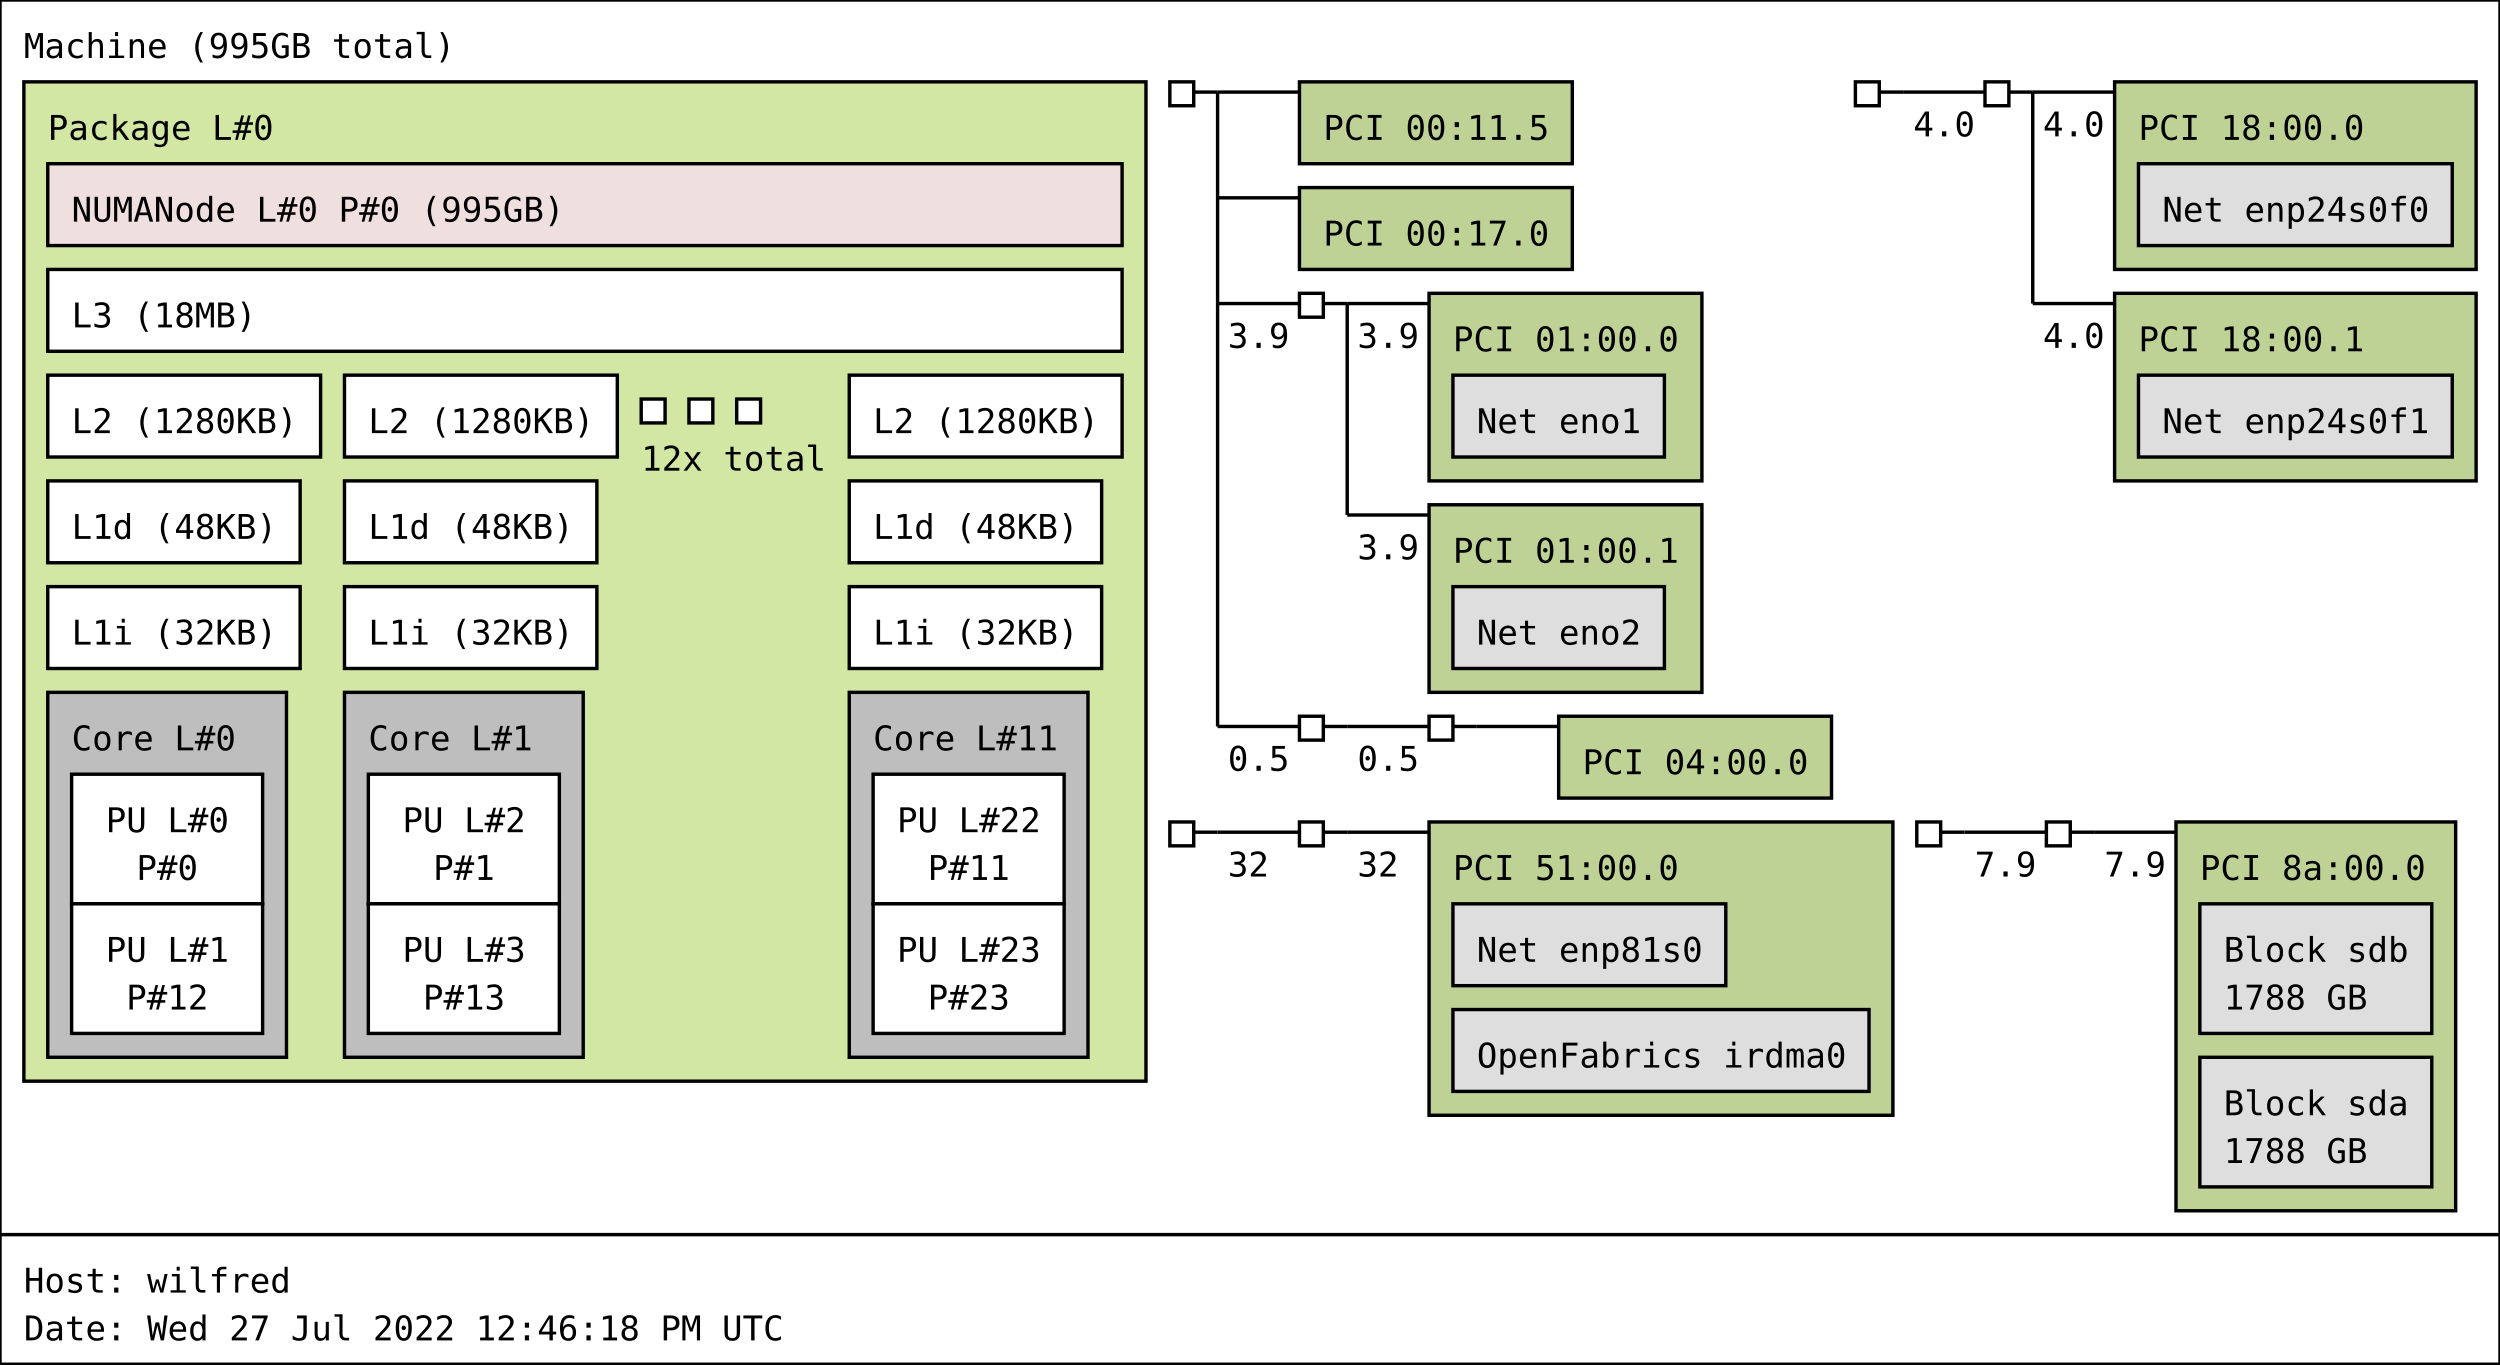
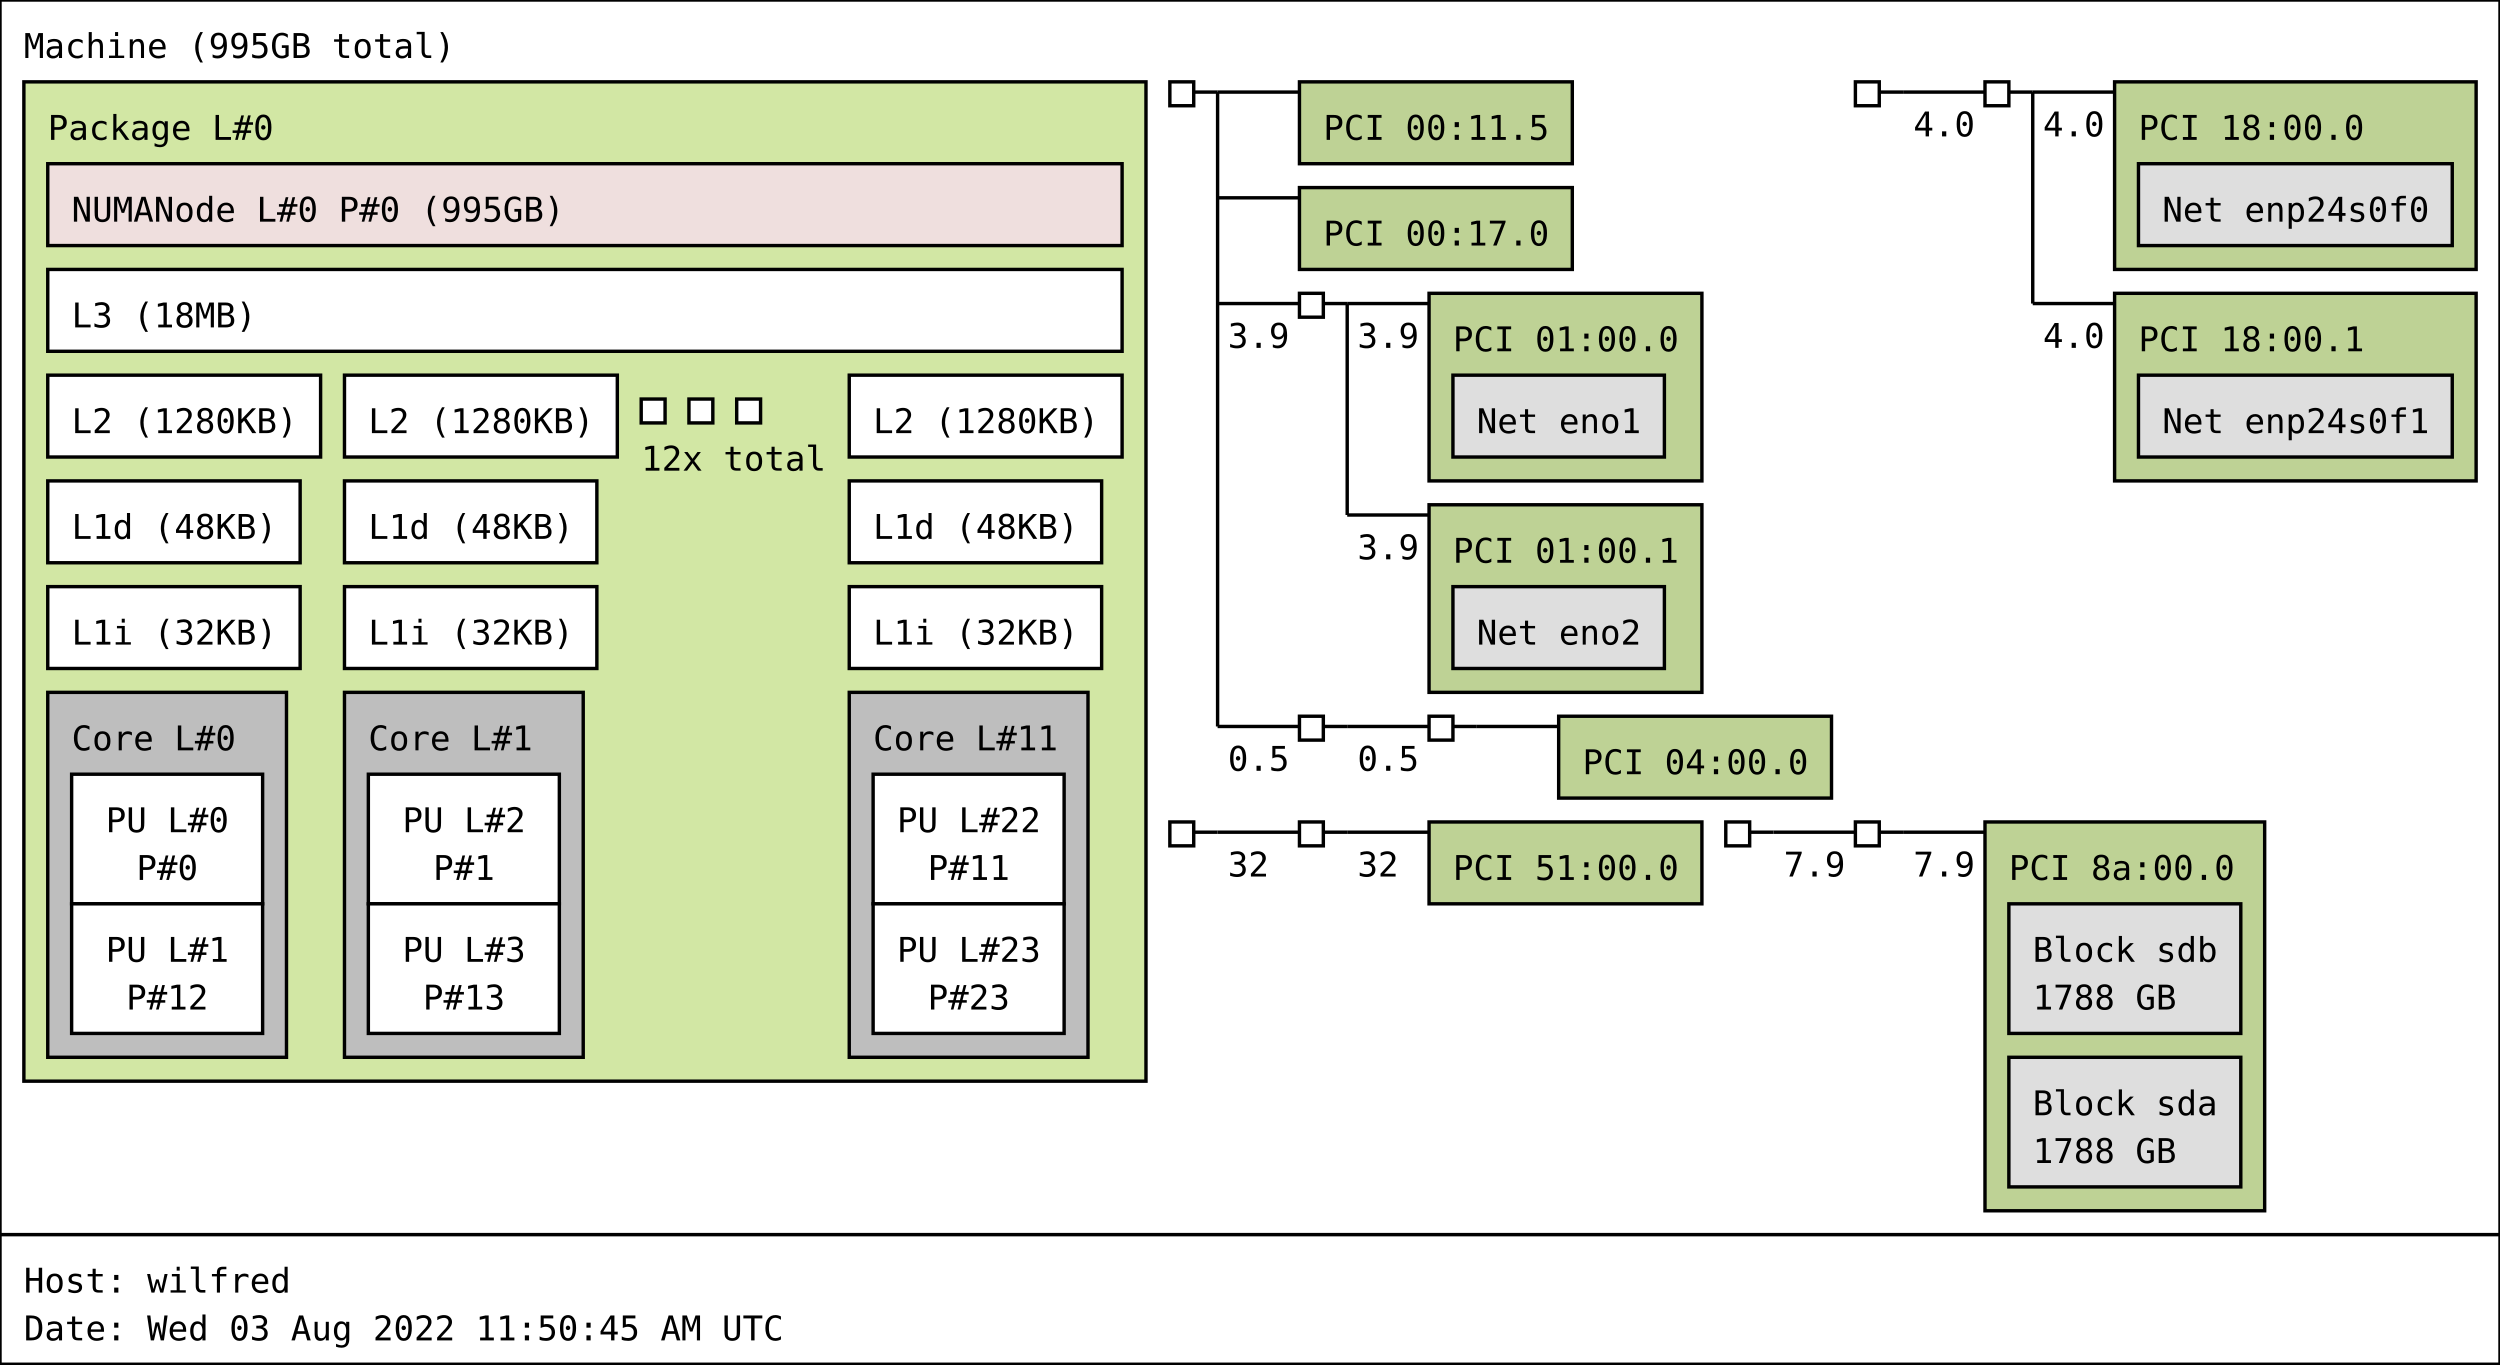
<svg xmlns="http://www.w3.org/2000/svg" width="733px" height="400px" viewBox="0 0 733px 400px" version="1.1">
  <rect id="Machine_0_rect" class="Machine" x="0" y="0" width="733" height="362" fill="rgb(255,255,255)" stroke="rgb(0,0,0)" stroke-width="1" />
  <text id="Machine_0_text" class="Machine" font-family="Monospace" x="7" y="17" fill="rgb(0,0,0)" font-size="10px">Machine (995GB total)</text>
  <rect id="Package_0_rect" class="Package" x="7" y="24" width="329" height="293" fill="rgb(210,231,164)" stroke="rgb(0,0,0)" stroke-width="1" />
  <text id="Package_0_text" class="Package" font-family="Monospace" x="14" y="41" fill="rgb(0,0,0)" font-size="10px">Package L#0</text>
  <rect id="L3_0_rect" class="L3" x="14" y="79" width="315" height="24" fill="rgb(255,255,255)" stroke="rgb(0,0,0)" stroke-width="1" />
  <text id="L3_0_text" class="L3" font-family="Monospace" x="21" y="96" fill="rgb(0,0,0)" font-size="10px">L3 (18MB)</text>
  <rect id="L2_0_rect" class="L2" x="14" y="110" width="80" height="24" fill="rgb(255,255,255)" stroke="rgb(0,0,0)" stroke-width="1" />
  <text id="L2_0_text" class="L2" font-family="Monospace" x="21" y="127" fill="rgb(0,0,0)" font-size="10px">L2 (1280KB)</text>
  <rect id="L1d_0_rect" class="L1d" x="14" y="141" width="74" height="24" fill="rgb(255,255,255)" stroke="rgb(0,0,0)" stroke-width="1" />
  <text id="L1d_0_text" class="L1d" font-family="Monospace" x="21" y="158" fill="rgb(0,0,0)" font-size="10px">L1d (48KB)</text>
  <rect id="L1i_0_rect" class="L1i" x="14" y="172" width="74" height="24" fill="rgb(255,255,255)" stroke="rgb(0,0,0)" stroke-width="1" />
  <text id="L1i_0_text" class="L1i" font-family="Monospace" x="21" y="189" fill="rgb(0,0,0)" font-size="10px">L1i (32KB)</text>
  <rect id="Core_0_rect" class="Core" x="14" y="203" width="70" height="107" fill="rgb(190,190,190)" stroke="rgb(0,0,0)" stroke-width="1" />
  <text id="Core_0_text" class="Core" font-family="Monospace" x="21" y="220" fill="rgb(0,0,0)" font-size="10px">Core L#0</text>
  <rect id="PU_0_rect" class="PU" x="21" y="227" width="56" height="38" fill="rgb(255,255,255)" stroke="rgb(0,0,0)" stroke-width="1" />
  <text id="PU_0_text" class="PU" font-family="Monospace" x="31" y="244" fill="rgb(0,0,0)" font-size="10px">PU L#0</text>
  <text id="PU_0_text_1" class="PU" font-family="Monospace" x="40" y="258" fill="rgb(0,0,0)" font-size="10px">P#0</text>
  <rect id="PU_1_rect" class="PU" x="21" y="265" width="56" height="38" fill="rgb(255,255,255)" stroke="rgb(0,0,0)" stroke-width="1" />
  <text id="PU_1_text" class="PU" font-family="Monospace" x="31" y="282" fill="rgb(0,0,0)" font-size="10px">PU L#1</text>
  <text id="PU_1_text_1" class="PU" font-family="Monospace" x="37" y="296" fill="rgb(0,0,0)" font-size="10px">P#12</text>
  <rect id="L2_1_rect" class="L2" x="101" y="110" width="80" height="24" fill="rgb(255,255,255)" stroke="rgb(0,0,0)" stroke-width="1" />
  <text id="L2_1_text" class="L2" font-family="Monospace" x="108" y="127" fill="rgb(0,0,0)" font-size="10px">L2 (1280KB)</text>
  <rect id="L1d_1_rect" class="L1d" x="101" y="141" width="74" height="24" fill="rgb(255,255,255)" stroke="rgb(0,0,0)" stroke-width="1" />
  <text id="L1d_1_text" class="L1d" font-family="Monospace" x="108" y="158" fill="rgb(0,0,0)" font-size="10px">L1d (48KB)</text>
  <rect id="L1i_1_rect" class="L1i" x="101" y="172" width="74" height="24" fill="rgb(255,255,255)" stroke="rgb(0,0,0)" stroke-width="1" />
  <text id="L1i_1_text" class="L1i" font-family="Monospace" x="108" y="189" fill="rgb(0,0,0)" font-size="10px">L1i (32KB)</text>
  <rect id="Core_1_rect" class="Core" x="101" y="203" width="70" height="107" fill="rgb(190,190,190)" stroke="rgb(0,0,0)" stroke-width="1" />
  <text id="Core_1_text" class="Core" font-family="Monospace" x="108" y="220" fill="rgb(0,0,0)" font-size="10px">Core L#1</text>
  <rect id="PU_2_rect" class="PU" x="108" y="227" width="56" height="38" fill="rgb(255,255,255)" stroke="rgb(0,0,0)" stroke-width="1" />
  <text id="PU_2_text" class="PU" font-family="Monospace" x="118" y="244" fill="rgb(0,0,0)" font-size="10px">PU L#2</text>
  <text id="PU_2_text_1" class="PU" font-family="Monospace" x="127" y="258" fill="rgb(0,0,0)" font-size="10px">P#1</text>
  <rect id="PU_3_rect" class="PU" x="108" y="265" width="56" height="38" fill="rgb(255,255,255)" stroke="rgb(0,0,0)" stroke-width="1" />
  <text id="PU_3_text" class="PU" font-family="Monospace" x="118" y="282" fill="rgb(0,0,0)" font-size="10px">PU L#3</text>
  <text id="PU_3_text_1" class="PU" font-family="Monospace" x="124" y="296" fill="rgb(0,0,0)" font-size="10px">P#13</text>
  <rect id="L2_2_rect" class="L2" x="188" y="117" width="7" height="7" fill="rgb(255,255,255)" stroke="rgb(0,0,0)" stroke-width="1" />
  <rect id="L2_2_rect" class="L2" x="202" y="117" width="7" height="7" fill="rgb(255,255,255)" stroke="rgb(0,0,0)" stroke-width="1" />
  <rect id="L2_2_rect" class="L2" x="216" y="117" width="7" height="7" fill="rgb(255,255,255)" stroke="rgb(0,0,0)" stroke-width="1" />
  <text id="L2_2_text" class="L2" font-family="Monospace" x="188" y="138" fill="rgb(0,0,0)" font-size="10px">12x total</text>
  <rect id="L2_11_rect" class="L2" x="249" y="110" width="80" height="24" fill="rgb(255,255,255)" stroke="rgb(0,0,0)" stroke-width="1" />
  <text id="L2_11_text" class="L2" font-family="Monospace" x="256" y="127" fill="rgb(0,0,0)" font-size="10px">L2 (1280KB)</text>
  <rect id="L1d_11_rect" class="L1d" x="249" y="141" width="74" height="24" fill="rgb(255,255,255)" stroke="rgb(0,0,0)" stroke-width="1" />
  <text id="L1d_11_text" class="L1d" font-family="Monospace" x="256" y="158" fill="rgb(0,0,0)" font-size="10px">L1d (48KB)</text>
  <rect id="L1i_11_rect" class="L1i" x="249" y="172" width="74" height="24" fill="rgb(255,255,255)" stroke="rgb(0,0,0)" stroke-width="1" />
  <text id="L1i_11_text" class="L1i" font-family="Monospace" x="256" y="189" fill="rgb(0,0,0)" font-size="10px">L1i (32KB)</text>
  <rect id="Core_11_rect" class="Core" x="249" y="203" width="70" height="107" fill="rgb(190,190,190)" stroke="rgb(0,0,0)" stroke-width="1" />
  <text id="Core_11_text" class="Core" font-family="Monospace" x="256" y="220" fill="rgb(0,0,0)" font-size="10px">Core L#11</text>
  <rect id="PU_22_rect" class="PU" x="256" y="227" width="56" height="38" fill="rgb(255,255,255)" stroke="rgb(0,0,0)" stroke-width="1" />
  <text id="PU_22_text" class="PU" font-family="Monospace" x="263" y="244" fill="rgb(0,0,0)" font-size="10px">PU L#22</text>
  <text id="PU_22_text_1" class="PU" font-family="Monospace" x="272" y="258" fill="rgb(0,0,0)" font-size="10px">P#11</text>
  <rect id="PU_23_rect" class="PU" x="256" y="265" width="56" height="38" fill="rgb(255,255,255)" stroke="rgb(0,0,0)" stroke-width="1" />
  <text id="PU_23_text" class="PU" font-family="Monospace" x="263" y="282" fill="rgb(0,0,0)" font-size="10px">PU L#23</text>
  <text id="PU_23_text_1" class="PU" font-family="Monospace" x="272" y="296" fill="rgb(0,0,0)" font-size="10px">P#23</text>
  <rect id="NUMANode_0_rect" class="NUMANode" x="14" y="48" width="315" height="24" fill="rgb(239,223,222)" stroke="rgb(0,0,0)" stroke-width="1" />
  <text id="NUMANode_0_text" class="NUMANode" font-family="Monospace" x="21" y="65" fill="rgb(0,0,0)" font-size="10px">NUMANode L#0 P#0 (995GB)</text>
  <rect id="HostBridge_0_rect" class="HostBridge" x="343" y="24" width="7" height="7" fill="rgb(255,255,255)" stroke="rgb(0,0,0)" stroke-width="1" />
  <line id="HostBridge_0_line" class="HostBridge" x1="350" y1="27" x2="357" y2="27" stroke="rgb(0,0,0)" stroke-width="1" />
  <line id="HostBridge_0_line_2" class="HostBridge" x1="357" y1="27" x2="381" y2="27" stroke="rgb(0,0,0)" stroke-width="1" />
  <line id="HostBridge_0_line_3" class="HostBridge" x1="357" y1="58" x2="381" y2="58" stroke="rgb(0,0,0)" stroke-width="1" />
  <line id="HostBridge_0_line_4" class="HostBridge" x1="357" y1="89" x2="381" y2="89" stroke="rgb(0,0,0)" stroke-width="1" />
  <text id="HostBridge_0_text_4" class="HostBridge" font-family="Monospace" x="360" y="102" fill="rgb(0,0,0)" font-size="10px">3.9</text>
  <line id="HostBridge_0_line_5" class="HostBridge" x1="357" y1="213" x2="381" y2="213" stroke="rgb(0,0,0)" stroke-width="1" />
  <text id="HostBridge_0_text_5" class="HostBridge" font-family="Monospace" x="360" y="226" fill="rgb(0,0,0)" font-size="10px">0.5</text>
  <line id="HostBridge_0_line_1" class="HostBridge" x1="357" y1="27" x2="357" y2="213" stroke="rgb(0,0,0)" stroke-width="1" />
  <rect id="PCI_0_rect" class="PCI" x="381" y="24" width="80" height="24" fill="rgb(190,210,149)" stroke="rgb(0,0,0)" stroke-width="1" />
  <text id="PCI_0_text" class="PCI" font-family="Monospace" x="388" y="41" fill="rgb(0,0,0)" font-size="10px">PCI 00:11.5</text>
  <rect id="PCI_1_rect" class="PCI" x="381" y="55" width="80" height="24" fill="rgb(190,210,149)" stroke="rgb(0,0,0)" stroke-width="1" />
  <text id="PCI_1_text" class="PCI" font-family="Monospace" x="388" y="72" fill="rgb(0,0,0)" font-size="10px">PCI 00:17.0</text>
  <rect id="PCIBridge_1_rect" class="PCIBridge" x="381" y="86" width="7" height="7" fill="rgb(255,255,255)" stroke="rgb(0,0,0)" stroke-width="1" />
  <line id="PCIBridge_1_line" class="PCIBridge" x1="388" y1="89" x2="395" y2="89" stroke="rgb(0,0,0)" stroke-width="1" />
  <line id="PCIBridge_1_line_2" class="PCIBridge" x1="395" y1="89" x2="419" y2="89" stroke="rgb(0,0,0)" stroke-width="1" />
  <text id="PCIBridge_1_text_2" class="PCIBridge" font-family="Monospace" x="398" y="102" fill="rgb(0,0,0)" font-size="10px">3.9</text>
  <line id="PCIBridge_1_line_3" class="PCIBridge" x1="395" y1="151" x2="419" y2="151" stroke="rgb(0,0,0)" stroke-width="1" />
  <text id="PCIBridge_1_text_3" class="PCIBridge" font-family="Monospace" x="398" y="164" fill="rgb(0,0,0)" font-size="10px">3.9</text>
  <line id="PCIBridge_1_line_1" class="PCIBridge" x1="395" y1="89" x2="395" y2="151" stroke="rgb(0,0,0)" stroke-width="1" />
  <rect id="PCI_2_rect" class="PCI" x="419" y="86" width="80" height="55" fill="rgb(190,210,149)" stroke="rgb(0,0,0)" stroke-width="1" />
  <text id="PCI_2_text" class="PCI" font-family="Monospace" x="426" y="103" fill="rgb(0,0,0)" font-size="10px">PCI 01:00.0</text>
  <rect id="Net_0_rect" class="Net" x="426" y="110" width="62" height="24" fill="rgb(222,222,222)" stroke="rgb(0,0,0)" stroke-width="1" />
  <text id="Net_0_text" class="Net" font-family="Monospace" x="433" y="127" fill="rgb(0,0,0)" font-size="10px">Net eno1</text>
  <rect id="PCI_3_rect" class="PCI" x="419" y="148" width="80" height="55" fill="rgb(190,210,149)" stroke="rgb(0,0,0)" stroke-width="1" />
  <text id="PCI_3_text" class="PCI" font-family="Monospace" x="426" y="165" fill="rgb(0,0,0)" font-size="10px">PCI 01:00.1</text>
  <rect id="Net_1_rect" class="Net" x="426" y="172" width="62" height="24" fill="rgb(222,222,222)" stroke="rgb(0,0,0)" stroke-width="1" />
  <text id="Net_1_text" class="Net" font-family="Monospace" x="433" y="189" fill="rgb(0,0,0)" font-size="10px">Net eno2</text>
  <rect id="PCIBridge_2_rect" class="PCIBridge" x="381" y="210" width="7" height="7" fill="rgb(255,255,255)" stroke="rgb(0,0,0)" stroke-width="1" />
  <line id="PCIBridge_2_line" class="PCIBridge" x1="388" y1="213" x2="395" y2="213" stroke="rgb(0,0,0)" stroke-width="1" />
  <line id="PCIBridge_2_line_2" class="PCIBridge" x1="395" y1="213" x2="419" y2="213" stroke="rgb(0,0,0)" stroke-width="1" />
  <text id="PCIBridge_2_text_2" class="PCIBridge" font-family="Monospace" x="398" y="226" fill="rgb(0,0,0)" font-size="10px">0.5</text>
  <line id="PCIBridge_2_line_1" class="PCIBridge" x1="395" y1="213" x2="395" y2="213" stroke="rgb(0,0,0)" stroke-width="1" />
  <rect id="PCIBridge_3_rect" class="PCIBridge" x="419" y="210" width="7" height="7" fill="rgb(255,255,255)" stroke="rgb(0,0,0)" stroke-width="1" />
  <line id="PCIBridge_3_line" class="PCIBridge" x1="426" y1="213" x2="433" y2="213" stroke="rgb(0,0,0)" stroke-width="1" />
  <line id="PCIBridge_3_line_2" class="PCIBridge" x1="433" y1="213" x2="457" y2="213" stroke="rgb(0,0,0)" stroke-width="1" />
  <line id="PCIBridge_3_line_1" class="PCIBridge" x1="433" y1="213" x2="433" y2="213" stroke="rgb(0,0,0)" stroke-width="1" />
  <rect id="PCI_4_rect" class="PCI" x="457" y="210" width="80" height="24" fill="rgb(190,210,149)" stroke="rgb(0,0,0)" stroke-width="1" />
  <text id="PCI_4_text" class="PCI" font-family="Monospace" x="464" y="227" fill="rgb(0,0,0)" font-size="10px">PCI 04:00.0</text>
  <rect id="HostBridge_4_rect" class="HostBridge" x="544" y="24" width="7" height="7" fill="rgb(255,255,255)" stroke="rgb(0,0,0)" stroke-width="1" />
  <line id="HostBridge_4_line" class="HostBridge" x1="551" y1="27" x2="558" y2="27" stroke="rgb(0,0,0)" stroke-width="1" />
  <line id="HostBridge_4_line_2" class="HostBridge" x1="558" y1="27" x2="582" y2="27" stroke="rgb(0,0,0)" stroke-width="1" />
  <text id="HostBridge_4_text_2" class="HostBridge" font-family="Monospace" x="561" y="40" fill="rgb(0,0,0)" font-size="10px">4.0</text>
  <line id="HostBridge_4_line_1" class="HostBridge" x1="558" y1="27" x2="558" y2="27" stroke="rgb(0,0,0)" stroke-width="1" />
  <rect id="PCIBridge_5_rect" class="PCIBridge" x="582" y="24" width="7" height="7" fill="rgb(255,255,255)" stroke="rgb(0,0,0)" stroke-width="1" />
  <line id="PCIBridge_5_line" class="PCIBridge" x1="589" y1="27" x2="596" y2="27" stroke="rgb(0,0,0)" stroke-width="1" />
  <line id="PCIBridge_5_line_2" class="PCIBridge" x1="596" y1="27" x2="620" y2="27" stroke="rgb(0,0,0)" stroke-width="1" />
  <text id="PCIBridge_5_text_2" class="PCIBridge" font-family="Monospace" x="599" y="40" fill="rgb(0,0,0)" font-size="10px">4.0</text>
  <line id="PCIBridge_5_line_3" class="PCIBridge" x1="596" y1="89" x2="620" y2="89" stroke="rgb(0,0,0)" stroke-width="1" />
  <text id="PCIBridge_5_text_3" class="PCIBridge" font-family="Monospace" x="599" y="102" fill="rgb(0,0,0)" font-size="10px">4.0</text>
  <line id="PCIBridge_5_line_1" class="PCIBridge" x1="596" y1="27" x2="596" y2="89" stroke="rgb(0,0,0)" stroke-width="1" />
  <rect id="PCI_5_rect" class="PCI" x="620" y="24" width="106" height="55" fill="rgb(190,210,149)" stroke="rgb(0,0,0)" stroke-width="1" />
  <text id="PCI_5_text" class="PCI" font-family="Monospace" x="627" y="41" fill="rgb(0,0,0)" font-size="10px">PCI 18:00.0</text>
  <rect id="Net_2_rect" class="Net" x="627" y="48" width="92" height="24" fill="rgb(222,222,222)" stroke="rgb(0,0,0)" stroke-width="1" />
  <text id="Net_2_text" class="Net" font-family="Monospace" x="634" y="65" fill="rgb(0,0,0)" font-size="10px">Net enp24s0f0</text>
  <rect id="PCI_6_rect" class="PCI" x="620" y="86" width="106" height="55" fill="rgb(190,210,149)" stroke="rgb(0,0,0)" stroke-width="1" />
  <text id="PCI_6_text" class="PCI" font-family="Monospace" x="627" y="103" fill="rgb(0,0,0)" font-size="10px">PCI 18:00.1</text>
  <rect id="Net_3_rect" class="Net" x="627" y="110" width="92" height="24" fill="rgb(222,222,222)" stroke="rgb(0,0,0)" stroke-width="1" />
  <text id="Net_3_text" class="Net" font-family="Monospace" x="634" y="127" fill="rgb(0,0,0)" font-size="10px">Net enp24s0f1</text>
  <rect id="HostBridge_6_rect" class="HostBridge" x="343" y="241" width="7" height="7" fill="rgb(255,255,255)" stroke="rgb(0,0,0)" stroke-width="1" />
  <line id="HostBridge_6_line" class="HostBridge" x1="350" y1="244" x2="357" y2="244" stroke="rgb(0,0,0)" stroke-width="1" />
  <line id="HostBridge_6_line_2" class="HostBridge" x1="357" y1="244" x2="381" y2="244" stroke="rgb(0,0,0)" stroke-width="1" />
  <text id="HostBridge_6_text_2" class="HostBridge" font-family="Monospace" x="360" y="257" fill="rgb(0,0,0)" font-size="10px">32</text>
  <line id="HostBridge_6_line_1" class="HostBridge" x1="357" y1="244" x2="357" y2="244" stroke="rgb(0,0,0)" stroke-width="1" />
  <rect id="PCIBridge_7_rect" class="PCIBridge" x="381" y="241" width="7" height="7" fill="rgb(255,255,255)" stroke="rgb(0,0,0)" stroke-width="1" />
  <line id="PCIBridge_7_line" class="PCIBridge" x1="388" y1="244" x2="395" y2="244" stroke="rgb(0,0,0)" stroke-width="1" />
  <line id="PCIBridge_7_line_2" class="PCIBridge" x1="395" y1="244" x2="419" y2="244" stroke="rgb(0,0,0)" stroke-width="1" />
  <text id="PCIBridge_7_text_2" class="PCIBridge" font-family="Monospace" x="398" y="257" fill="rgb(0,0,0)" font-size="10px">32</text>
  <line id="PCIBridge_7_line_1" class="PCIBridge" x1="395" y1="244" x2="395" y2="244" stroke="rgb(0,0,0)" stroke-width="1" />
-   <rect id="PCI_7_rect" class="PCI" x="419" y="241" width="136" height="86" fill="rgb(190,210,149)" stroke="rgb(0,0,0)" stroke-width="1" />
+   <rect id="PCI_7_rect" class="PCI" x="419" y="241" width="80" height="24" fill="rgb(190,210,149)" stroke="rgb(0,0,0)" stroke-width="1" />
  <text id="PCI_7_text" class="PCI" font-family="Monospace" x="426" y="258" fill="rgb(0,0,0)" font-size="10px">PCI 51:00.0</text>
-   <rect id="Net_4_rect" class="Net" x="426" y="265" width="80" height="24" fill="rgb(222,222,222)" stroke="rgb(0,0,0)" stroke-width="1" />
-   <text id="Net_4_text" class="Net" font-family="Monospace" x="433" y="282" fill="rgb(0,0,0)" font-size="10px">Net enp81s0</text>
-   <rect id="OpenFabrics_5_rect" class="OpenFabrics" x="426" y="296" width="122" height="24" fill="rgb(222,222,222)" stroke="rgb(0,0,0)" stroke-width="1" />
-   <text id="OpenFabrics_5_text" class="OpenFabrics" font-family="Monospace" x="433" y="313" fill="rgb(0,0,0)" font-size="10px">OpenFabrics irdma0</text>
-   <rect id="HostBridge_8_rect" class="HostBridge" x="562" y="241" width="7" height="7" fill="rgb(255,255,255)" stroke="rgb(0,0,0)" stroke-width="1" />
-   <line id="HostBridge_8_line" class="HostBridge" x1="569" y1="244" x2="576" y2="244" stroke="rgb(0,0,0)" stroke-width="1" />
-   <line id="HostBridge_8_line_2" class="HostBridge" x1="576" y1="244" x2="600" y2="244" stroke="rgb(0,0,0)" stroke-width="1" />
-   <text id="HostBridge_8_text_2" class="HostBridge" font-family="Monospace" x="579" y="257" fill="rgb(0,0,0)" font-size="10px">7.9</text>
-   <line id="HostBridge_8_line_1" class="HostBridge" x1="576" y1="244" x2="576" y2="244" stroke="rgb(0,0,0)" stroke-width="1" />
-   <rect id="PCIBridge_9_rect" class="PCIBridge" x="600" y="241" width="7" height="7" fill="rgb(255,255,255)" stroke="rgb(0,0,0)" stroke-width="1" />
-   <line id="PCIBridge_9_line" class="PCIBridge" x1="607" y1="244" x2="614" y2="244" stroke="rgb(0,0,0)" stroke-width="1" />
-   <line id="PCIBridge_9_line_2" class="PCIBridge" x1="614" y1="244" x2="638" y2="244" stroke="rgb(0,0,0)" stroke-width="1" />
-   <text id="PCIBridge_9_text_2" class="PCIBridge" font-family="Monospace" x="617" y="257" fill="rgb(0,0,0)" font-size="10px">7.9</text>
-   <line id="PCIBridge_9_line_1" class="PCIBridge" x1="614" y1="244" x2="614" y2="244" stroke="rgb(0,0,0)" stroke-width="1" />
-   <rect id="PCI_8_rect" class="PCI" x="638" y="241" width="82" height="114" fill="rgb(190,210,149)" stroke="rgb(0,0,0)" stroke-width="1" />
-   <text id="PCI_8_text" class="PCI" font-family="Monospace" x="645" y="258" fill="rgb(0,0,0)" font-size="10px">PCI 8a:00.0</text>
-   <rect id="Block_6_rect" class="Block" x="645" y="265" width="68" height="38" fill="rgb(222,222,222)" stroke="rgb(0,0,0)" stroke-width="1" />
-   <text id="Block_6_text" class="Block" font-family="Monospace" x="652" y="282" fill="rgb(0,0,0)" font-size="10px">Block sdb</text>
-   <text id="Block_6_text_1" class="Block" font-family="Monospace" x="652" y="296" fill="rgb(0,0,0)" font-size="10px">1788 GB</text>
-   <rect id="Block_7_rect" class="Block" x="645" y="310" width="68" height="38" fill="rgb(222,222,222)" stroke="rgb(0,0,0)" stroke-width="1" />
-   <text id="Block_7_text" class="Block" font-family="Monospace" x="652" y="327" fill="rgb(0,0,0)" font-size="10px">Block sda</text>
-   <text id="Block_7_text_1" class="Block" font-family="Monospace" x="652" y="341" fill="rgb(0,0,0)" font-size="10px">1788 GB</text>
+   <rect id="HostBridge_8_rect" class="HostBridge" x="506" y="241" width="7" height="7" fill="rgb(255,255,255)" stroke="rgb(0,0,0)" stroke-width="1" />
+   <line id="HostBridge_8_line" class="HostBridge" x1="513" y1="244" x2="520" y2="244" stroke="rgb(0,0,0)" stroke-width="1" />
+   <line id="HostBridge_8_line_2" class="HostBridge" x1="520" y1="244" x2="544" y2="244" stroke="rgb(0,0,0)" stroke-width="1" />
+   <text id="HostBridge_8_text_2" class="HostBridge" font-family="Monospace" x="523" y="257" fill="rgb(0,0,0)" font-size="10px">7.9</text>
+   <line id="HostBridge_8_line_1" class="HostBridge" x1="520" y1="244" x2="520" y2="244" stroke="rgb(0,0,0)" stroke-width="1" />
+   <rect id="PCIBridge_9_rect" class="PCIBridge" x="544" y="241" width="7" height="7" fill="rgb(255,255,255)" stroke="rgb(0,0,0)" stroke-width="1" />
+   <line id="PCIBridge_9_line" class="PCIBridge" x1="551" y1="244" x2="558" y2="244" stroke="rgb(0,0,0)" stroke-width="1" />
+   <line id="PCIBridge_9_line_2" class="PCIBridge" x1="558" y1="244" x2="582" y2="244" stroke="rgb(0,0,0)" stroke-width="1" />
+   <text id="PCIBridge_9_text_2" class="PCIBridge" font-family="Monospace" x="561" y="257" fill="rgb(0,0,0)" font-size="10px">7.9</text>
+   <line id="PCIBridge_9_line_1" class="PCIBridge" x1="558" y1="244" x2="558" y2="244" stroke="rgb(0,0,0)" stroke-width="1" />
+   <rect id="PCI_8_rect" class="PCI" x="582" y="241" width="82" height="114" fill="rgb(190,210,149)" stroke="rgb(0,0,0)" stroke-width="1" />
+   <text id="PCI_8_text" class="PCI" font-family="Monospace" x="589" y="258" fill="rgb(0,0,0)" font-size="10px">PCI 8a:00.0</text>
+   <rect id="Block_4_rect" class="Block" x="589" y="265" width="68" height="38" fill="rgb(222,222,222)" stroke="rgb(0,0,0)" stroke-width="1" />
+   <text id="Block_4_text" class="Block" font-family="Monospace" x="596" y="282" fill="rgb(0,0,0)" font-size="10px">Block sdb</text>
+   <text id="Block_4_text_1" class="Block" font-family="Monospace" x="596" y="296" fill="rgb(0,0,0)" font-size="10px">1788 GB</text>
+   <rect id="Block_5_rect" class="Block" x="589" y="310" width="68" height="38" fill="rgb(222,222,222)" stroke="rgb(0,0,0)" stroke-width="1" />
+   <text id="Block_5_text" class="Block" font-family="Monospace" x="596" y="327" fill="rgb(0,0,0)" font-size="10px">Block sda</text>
+   <text id="Block_5_text_1" class="Block" font-family="Monospace" x="596" y="341" fill="rgb(0,0,0)" font-size="10px">1788 GB</text>
  <rect id="anon_rect" x="0" y="362" width="733" height="38" fill="rgb(255,255,255)" stroke="rgb(0,0,0)" stroke-width="1" />
  <text id="anon_text" font-family="Monospace" x="7" y="379" fill="rgb(0,0,0)" font-size="10px">Host: wilfred</text>
-   <text id="anon_text_1" font-family="Monospace" x="7" y="393" fill="rgb(0,0,0)" font-size="10px">Date: Wed 27 Jul 2022 12:46:18 PM UTC</text>
+   <text id="anon_text_1" font-family="Monospace" x="7" y="393" fill="rgb(0,0,0)" font-size="10px">Date: Wed 03 Aug 2022 11:50:45 AM UTC</text>
</svg>
